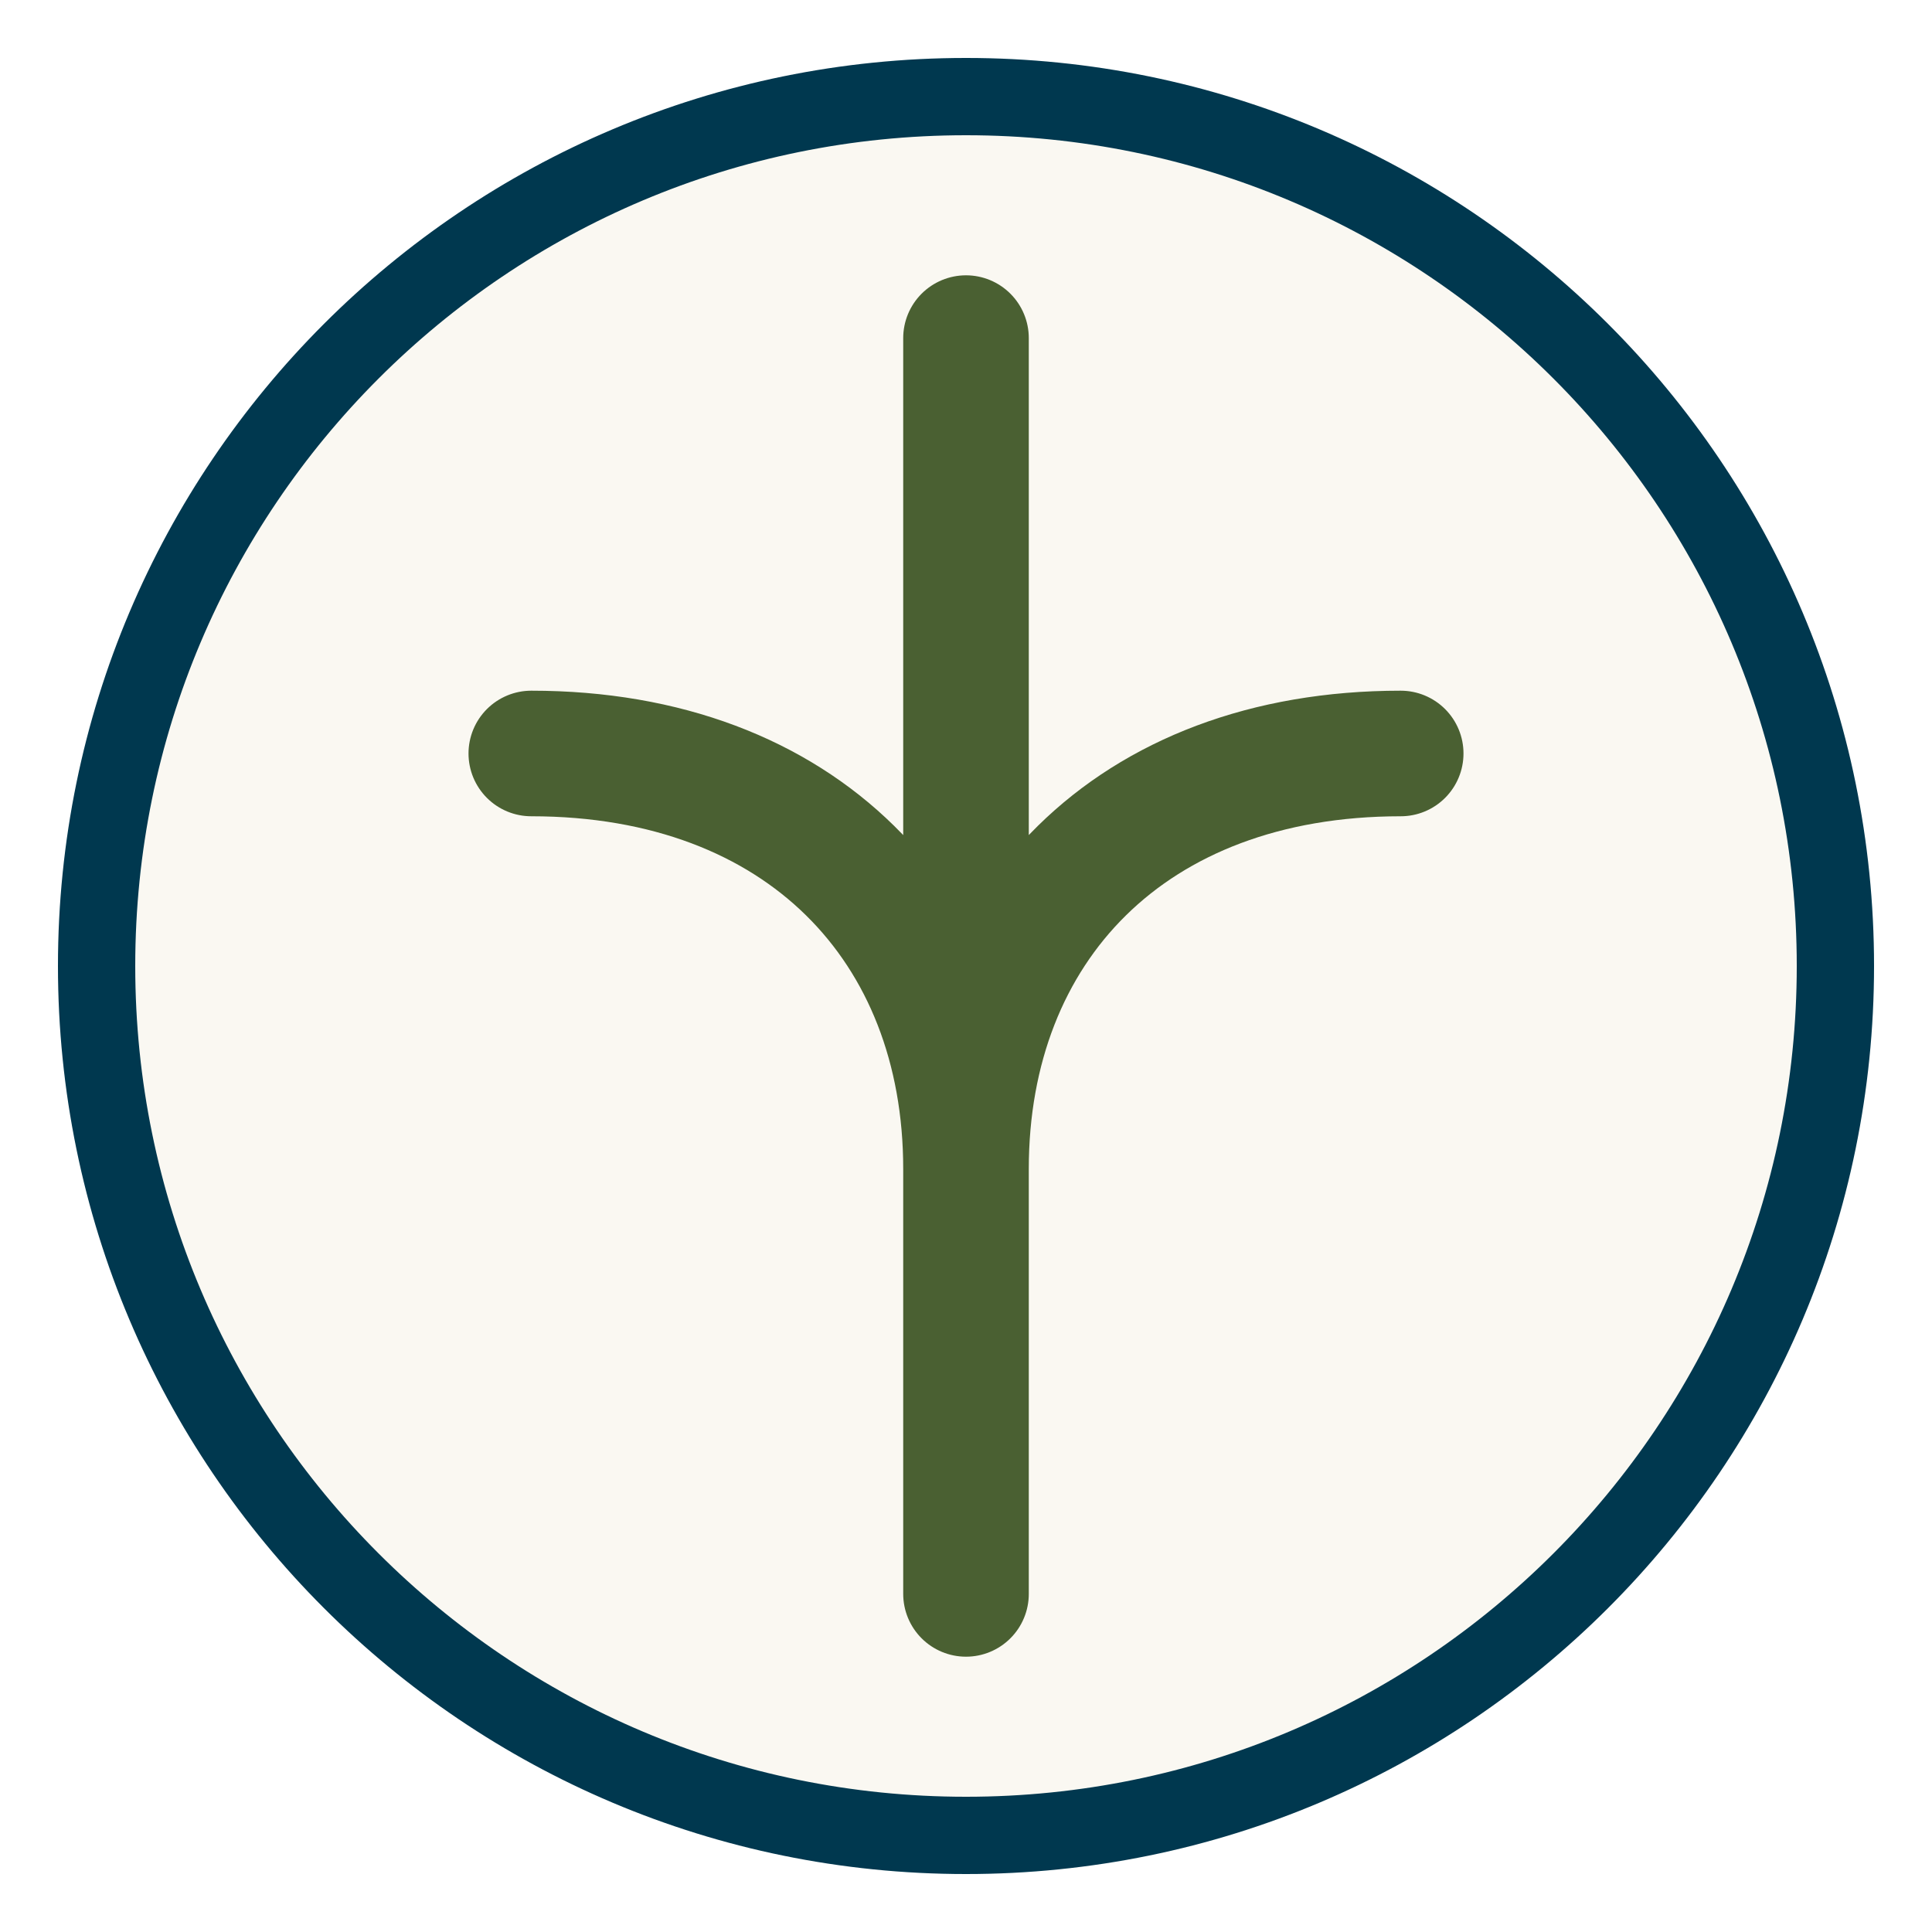
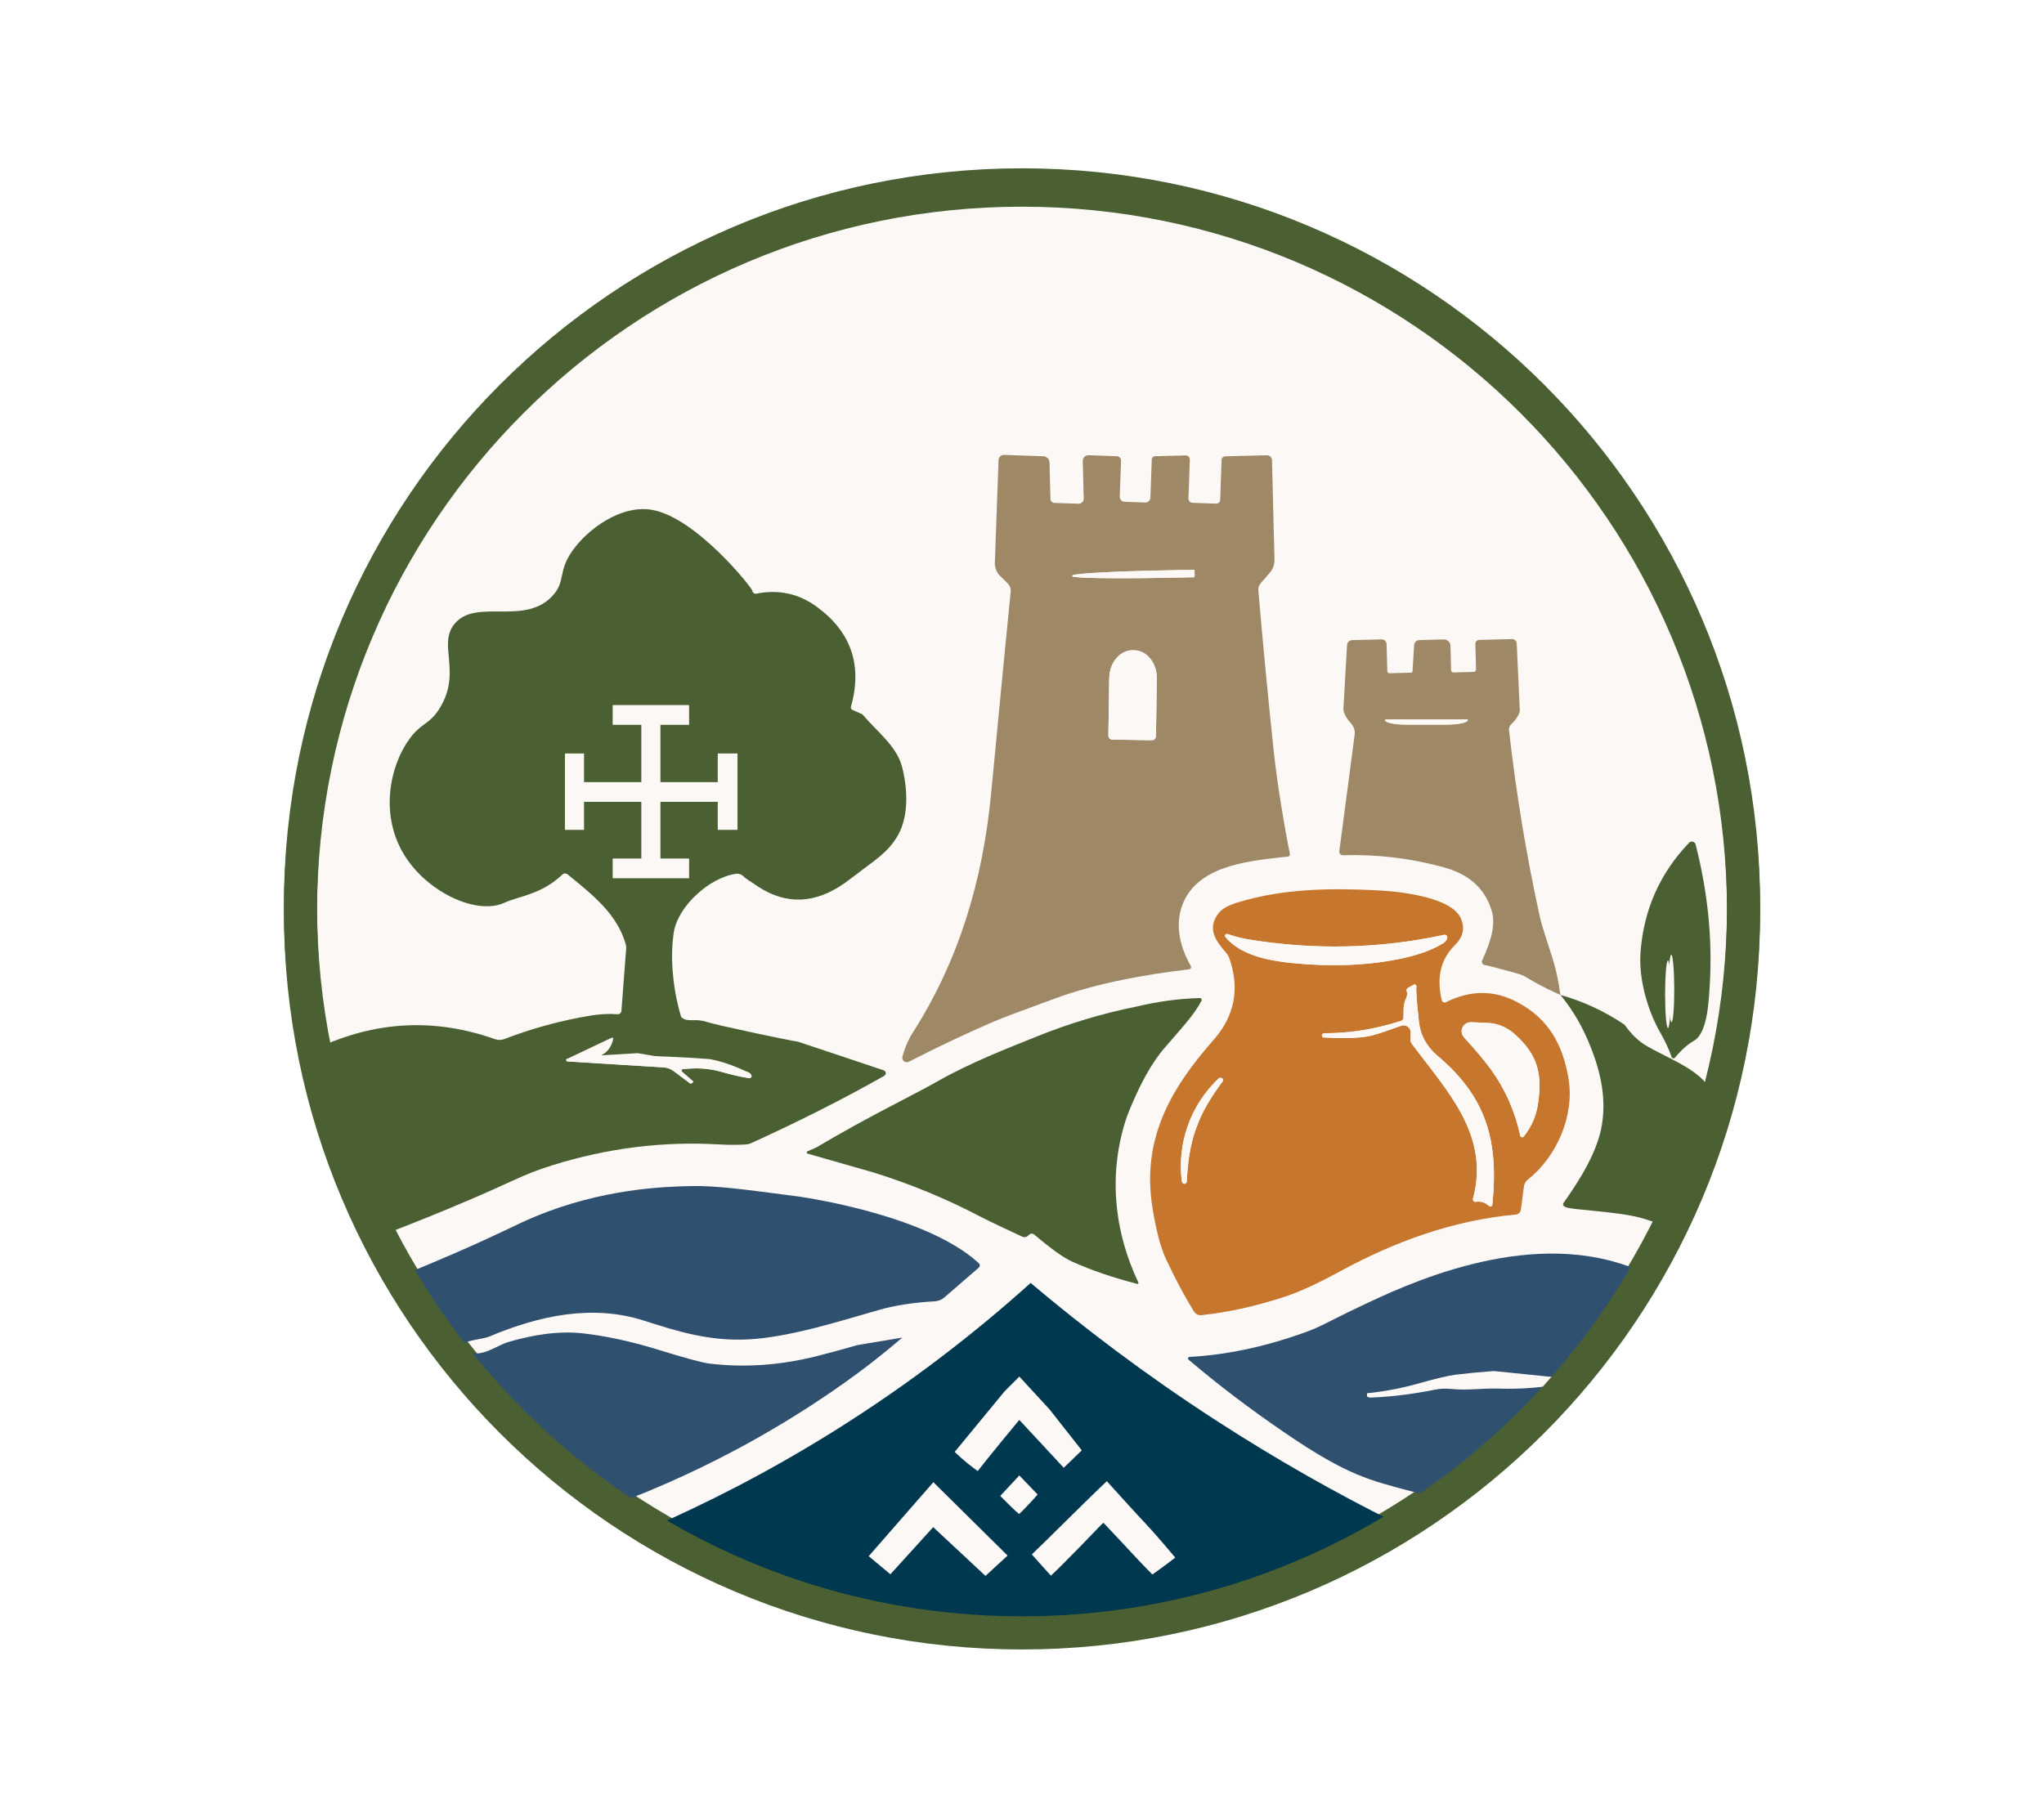
- <svg xmlns="http://www.w3.org/2000/svg" viewBox="0 0 200 200">
-   <circle cx="100" cy="100" r="90" fill="#faf8f2" stroke="#00384f" stroke-width="8" />
-   <path d="M100 35v130M55 78c28 0 45 18 45 43M145 78c-28 0-45 18-45 43" fill="none" stroke="#4a6032" stroke-width="13" stroke-linecap="round" />
+ <svg xmlns="http://www.w3.org/2000/svg" id="Calque_5" data-name="Calque 5" viewBox="0 0 493.55 437.77">
+   <defs>
+     <style>
+       .cls-1 {
+         fill: #4a6032;
+       }
+ 
+       .cls-2 {
+         fill: none;
+       }
+ 
+       .cls-2, .cls-3 {
+         stroke: #4a6032;
+         stroke-miterlimit: 10;
+         stroke-width: 8px;
+       }
+ 
+       .cls-4 {
+         fill: #305070;
+       }
+ 
+       .cls-5, .cls-3 {
+         fill: #fbf8f5;
+       }
+ 
+       .cls-6 {
+         fill: #c6772d;
+       }
+ 
+       .cls-7 {
+         fill: #00384f;
+       }
+ 
+       .cls-8 {
+         fill: #9e8866;
+       }
+     </style>
+   </defs>
+   <circle class="cls-3" cx="246.78" cy="218.88" r="174.23" />
+   <path class="cls-1" d="M75.75,252.99s0,.08.06.16c.08.13.23.21.39.19.04,0,.08-.02.12-.04,14.17-6.73,28.57-7.5,43.2-2.32.73.26,1.53.25,2.26-.03,6.83-2.62,13.79-4.51,20.88-5.67,2.27-.37,4.42-.47,6.44-.32.48.04.91-.33.95-.82h0l1.15-15.05c.03-.3,0-.61-.08-.9-2.03-7.49-8.19-12.18-14.06-17.01-.37-.31-.91-.29-1.26.04-5.17,4.89-10.45,5.17-13.97,6.8-6.54,3.04-18.14-2.26-23.83-10.92-6.56-9.96-3.85-22.18.87-28.64,2.97-4.07,4.93-3.39,7.47-7.69,5.12-8.68-.71-15.07,3.42-20.1,5.17-6.28,16.86.58,23.64-6.75,3.23-3.49,1.26-5.78,4.75-10.8,3.66-5.27,11.78-11.31,19.34-9.97,10.6,1.88,24.11,18.8,24.19,19.55.05.43.43.74.86.69.02,0,.05,0,.07,0,5.39-1.09,10.28-.03,14.66,3.19,8.28,6.08,11.01,14.13,8.2,24.14-.08.29.06.59.33.72l2.46,1.1c3.39,4.06,8.24,7.62,9.54,12.62,1.32,5.06,1.71,11.63-.88,16.39-2.42,4.43-6.2,6.52-9.88,9.44l-3.04,2.27c-7.11,5.01-14.05,5.33-20.83.95-2.17-1.41-3.36-2.24-3.59-2.49-.47-.52-1.17-.77-1.86-.68-6.41.88-14.23,7.94-15.07,14.43-.46,3.52-.52,6.5-.06,10.81.42,3.91,1.21,7.11,1.87,9.32.05.05.16.16.32.28,1.25.94,2.65.2,5.02.7.28.06.08.03,1.21.34,0,0,1.67.46,3.41.85,12.51,2.82,18.39,3.86,18.39,3.86,0,0,15.21,5.05,20.58,6.88.38.13.59.54.46.92-.06.17-.18.31-.33.4-9.63,5.47-20.36,10.89-32.17,16.28-.39.17-.81.27-1.23.3-2.16.12-4.31.12-6.44,0-13.61-.81-27.07.88-40.38,5.05-7.91,2.48-8.72,3.71-24.96,10.45-7.24,3.01-13.23,5.32-17.17,6.81-7.52-22.42-15.36-45.78-15.4-45.72h-.02ZM147.8,250.6c-2.9,3.99-6.28,4.41-10.75,5.1-.18,0-.32.16-.32.35,0,.18.16.32.35.32l23.14,1.43c.89.05,1.75.37,2.47.91l4.04,3.02s.04.01.06,0l.44-.24c.12-.07.16-.21.1-.32,0-.02-.03-.04-.05-.06l-2.6-2.26c-.15-.13-.16-.36-.03-.51.06-.07.14-.11.22-.11,3.07-.34,6.05-.28,9.22.62,2.57.74,4.84,1.26,6.8,1.55.27.04.53-.13.58-.38,0-.08,0-.16-.02-.23-.04-.1-.08-.2-.14-.29-.13-.2-.55-.48-.63-.51-.43-.2-11.55-2.12-26.74-4.63l-8.67.52s-.04,0-.05-.03c0-.02,0-.04.03-.05.37-.19.8-.47,1.23-.87,1.2-1.15,1.52-2.56,1.62-3.18-.1-.05-.2-.09-.3-.14h0Z" />
+   <path class="cls-8" d="M287.54,233.31c.15.26.05.59-.21.74-.06.03-.13.06-.19.06-10.2,1.2-21.93,3.2-32.48,7.07-8.06,2.95-12.93,4.79-14.61,5.51-6.44,2.77-13.31,6.01-20.61,9.74-.53.27-1.18.06-1.45-.47-.12-.24-.15-.51-.08-.76.58-2.17,1.43-4.14,2.55-5.89,11.18-17.54,16.87-36.85,18.86-57.66,2.33-24.45,3.91-40.71,4.73-48.79.07-.7-.18-1.39-.67-1.89l-1.92-1.91c-.83-.83-1.28-1.97-1.24-3.15l.89-24.79c.02-.71.62-1.27,1.33-1.25h0l9.5.33c.82.03,1.46.69,1.48,1.5l.22,8.8c.02.52.43.94.95.96l5.82.2c.67.03,1.24-.5,1.27-1.18v-.08l-.23-9.08c-.02-.74.57-1.35,1.31-1.37h.08l6.83.24c.59.02,1.04.51,1.02,1.1h0l-.31,8.68c-.02.65.49,1.2,1.14,1.22h0l5.01.18c.66.03,1.22-.49,1.25-1.16h0l.33-9.24c.01-.43.36-.77.79-.78l7.39-.19c.54-.02.99.41,1.01.96v.07l-.33,9.35c-.02.57.42,1.04.98,1.06l5.72.2c.51.02.94-.39.96-.9h0l.34-9.66c.02-.48.4-.86.88-.87l10.04-.25c.67-.02,1.23.51,1.25,1.18h0l.6,24.01c.03,1.18-.38,2.33-1.16,3.22l-2.15,2.46c-.43.5-.64,1.15-.59,1.8,1.12,13.03,2.37,26.06,3.75,39.1.79,7.43,2.73,19.09,3.87,24.48.06.31-.14.61-.44.67h-.05c-8.34.94-20.61,1.8-24.9,10.37-2.6,5.2-1.43,10.98,1.46,16.05h0ZM288.46,139.2l-.03-1.36c0-.12-.1-.22-.22-.22h0l-7.32.14c-12.11.23-21.93.78-21.94,1.22v.2c-.02.44,9.79.61,21.92.38h.06l7.31-.14c.12,0,.22-.1.22-.22ZM268.59,178.63l9.54.15c.54,0,.98-.42.99-.96l.22-13.9c.06-3.74-2.39-6.82-5.48-6.87h-.32c-3.09-.05-5.64,2.94-5.7,6.69h0l-.21,13.9c0,.54.42.98.96.99h0Z" />
+   <path class="cls-5" d="M288.46,139.2c0,.12-.1.22-.22.22l-7.31.14c-12.13.23-21.97.06-21.98-.38h0v-.2c.01-.44,9.83-.99,21.94-1.22l7.32-.14c.12,0,.22.1.22.22h0l.03,1.36Z" />
+   <path class="cls-8" d="M376.79,240.3c-.14-.06-.36-.16-.62-.28-7.67-3.49-7.26-4.25-9.88-4.92-1.72-.44-6.69-1.88-7.82-2.03-.42-.06-.71-.44-.65-.85,0-.07.03-.15.06-.22,1.63-3.57,3.44-8.19,2.35-11.9-1.78-6.02-6.04-9.13-11.93-10.72-7.91-2.13-15.93-3.07-24.05-2.82-.46,0-.85-.36-.86-.81v-.13l3.71-28.18c.13-.97-.18-1.96-.85-2.68-.99-1.08-1.6-2.12-1.83-3.13-.03-.13-.05-.27-.04-.4l.88-15.41c.04-.67.59-1.21,1.26-1.22l7.08-.17c.65-.02,1.19.49,1.21,1.14h0s.17,6.53.17,6.53c0,.28.24.51.52.5h0l5.21-.13c.19,0,.35-.15.36-.34l.39-6.32c.04-.67.59-1.21,1.26-1.22l5.9-.15c.87-.02,1.59.66,1.61,1.52h0l.15,5.89c0,.31.26.57.58.56h.01l4.87-.12c.32,0,.58-.27.57-.59h0l-.16-6.19c-.01-.52.39-.94.91-.96l7.95-.2c.6,0,1.09.45,1.12,1.05l.74,16.1c.01.22-.02.44-.1.64-.39,1.02-1.03,1.93-1.92,2.74-.43.38-.64.95-.58,1.51,1.75,15.42,4.24,30.5,7.49,45.25.28,1.27,1.19,4.23,2.72,8.88,1.03,3.11,1.76,6.37,2.2,9.78h.01ZM354.31,173.76h-19.78c-.06,0-.11.05-.11.11v.04c0,.6,2.2,1.09,4.92,1.09h10.16c2.72,0,4.92-.49,4.92-1.09h0v-.04c0-.06-.05-.11-.11-.11h0Z" />
+   <path class="cls-5" d="M268.59,178.63c-.54,0-.97-.45-.96-.99l.21-13.9c.06-3.74,2.61-6.74,5.7-6.69h.32c3.09.05,5.54,3.13,5.48,6.87l-.22,13.9c-.01.54-.45.97-.99.96l-9.54-.15h0Z" />
+   <path class="cls-5" d="M354.31,173.76c.06,0,.11.05.11.11h0v.04c0,.6-2.2,1.09-4.92,1.09h-10.16c-2.72,0-4.92-.49-4.92-1.09h0v-.04c0-.06.05-.11.11-.11h19.78Z" />
+   <path class="cls-1" d="M409.43,203.96c2.95,11.55,4.08,22.86,3.41,33.93-.2,3.23-.45,11.53-3.76,13.44-1.59.91-3.14,2.29-4.65,4.13-.16.19-.44.22-.63.06-.06-.05-.11-.12-.14-.19-.72-1.99-1.6-3.89-2.64-5.7-3.27-5.67-5.37-13.28-4.89-19.7.78-10.25,4.69-19.04,11.72-26.39.35-.37.94-.38,1.32-.03.13.12.22.28.26.45h0ZM403.55,230.58c-.38,0-.68,3.65-.66,8.15h0c.02,4.5.34,8.15.72,8.15s.68-3.65.66-8.15h0c-.02-4.5-.34-8.15-.72-8.15Z" />
+   <path class="cls-6" d="M348.13,241.58c.1.39.48.62.86.53.05,0,.11-.03.16-.06,5.88-2.95,11.61-2.96,17.18-.03,7.59,3.98,11.05,10.29,12.42,18.56,1.48,8.99-2.95,18.9-9.82,24.3-.52.4-.86,1-.95,1.65l-.74,5.63c-.08.63-.59,1.12-1.23,1.18-15.17,1.38-29.31,6.56-42.52,13.76-5.35,2.91-9.72,4.92-13.13,6.04-7.05,2.32-13.8,3.82-20.26,4.5-.71.07-1.41-.27-1.8-.88-2.11-3.37-4.35-7.56-6.72-12.59-1.29-2.73-2.38-6.81-3.27-12.25-2.73-16.63,4.18-28.78,14.73-40.77,5.09-5.78,6.36-12.35,3.8-19.71-.15-.44-.38-.84-.68-1.19-2.55-3-4.91-5.92-1.83-9.8.78-.99,2.35-1.84,4.72-2.55,10.75-3.25,21.84-3.45,33.47-2.87,5.06.25,18.05,1.5,20.28,6.9.95,2.3.47,4.39-1.44,6.27-3.47,3.42-4.55,7.88-3.23,13.38ZM296.4,225.59c-.24-.08-.5.05-.58.29-.05.15-.02.32.08.44,3.58,4.33,10.3,5.67,15.66,6.23,9.95,1.02,18.97.65,27.08-1.1,4.09-.89,7.37-2.1,9.82-3.64.65-.4.98-.88,1-1.44,0-.33-.25-.6-.57-.6-.05,0-.1,0-.14,0-15.53,3.36-31.27,3.73-47.24,1.12-1.62-.27-3.32-.7-5.11-1.31h0ZM341.33,237.83l-1.42.82c-.26.15-.37.47-.25.74.22.53.13,1.21-.27,2.05-.66,1.41-.43,3.33-.51,4.4-.02.33-.25.62-.56.72-6.31,2.04-12.52,3.03-18.63,2.98-.13,0-.24.04-.32.13-.14.15-.19.33-.15.52.04.21.21.37.42.38,5.48.3,9.44.12,11.87-.54,1.45-.4,3.73-1.16,6.82-2.29.89-.33,1.87.13,2.2,1.02.08.21.11.43.1.66l-.05,1.52c-.02.45.12.89.39,1.25,8.45,11.33,18.85,21.93,14.7,37.33-.09.32.1.65.42.74.08.02.17.03.26.01,1.19-.21,2.26.13,3.22,1,.19.17.48.16.65-.03.07-.07.11-.17.12-.26,1.53-15-1.14-25.78-13.19-35.95-2.65-2.24-4.16-4.96-4.52-8.16-.54-4.91-.75-7.77-.62-8.57.04-.25-.13-.49-.39-.52-.1-.02-.2,0-.29.05h0ZM367.92,274.5c1.84-2.31,2.98-4.86,3.41-7.66,1.15-7.43.02-12.08-5.64-17.12-1.85-1.65-4.23-2.61-6.71-2.69l-3.77-.14c-1.21-.05-2.23.89-2.27,2.1-.02.58.19,1.15.58,1.58,2.96,3.23,5.17,5.87,6.64,7.94,3.36,4.71,5.67,9.97,6.93,15.79.05.25.3.42.55.37.11-.02.21-.08.28-.17ZM286.83,271.83c-1.51,4.24-2.01,8.67-1.5,13.28.04.36.17.6.39.73.28.15.62.05.77-.22.04-.07.06-.16.07-.24.25-4.59.69-8.49,2.25-12.84,1.55-4.34,3.68-7.65,6.4-11.35.19-.25.13-.6-.12-.79-.07-.05-.15-.09-.24-.1-.25-.04-.5.07-.76.32-3.33,3.24-5.75,6.98-7.26,11.21Z" />
+   <path class="cls-5" d="M296.4,225.59c1.79.61,3.49,1.04,5.11,1.31,15.97,2.61,31.71,2.24,47.24-1.12.31-.07.62.13.7.44.01.05.02.1.01.15-.02.56-.35,1.04-1,1.44-2.45,1.54-5.73,2.75-9.82,3.64-8.11,1.75-17.13,2.12-27.08,1.1-5.36-.56-12.08-1.9-15.66-6.23-.16-.2-.14-.49.06-.65.12-.1.29-.13.44-.08h0Z" />
+   <ellipse class="cls-5" cx="402.75" cy="240.14" rx=".69" ry="8.15" />
+   <path class="cls-5" d="M342.01,238.3c-.13.8.08,3.66.62,8.57.36,3.2,1.87,5.92,4.52,8.16,12.05,10.17,14.72,20.95,13.19,35.95-.03.25-.25.44-.51.41-.1-.01-.19-.05-.26-.12-.96-.87-2.03-1.21-3.22-1-.33.06-.64-.16-.69-.49-.01-.09-.01-.18.01-.26,4.15-15.4-6.25-26-14.7-37.33-.27-.36-.41-.8-.39-1.25l.05-1.52c.03-.95-.7-1.75-1.65-1.78-.22,0-.44.03-.65.1-3.09,1.13-5.37,1.89-6.82,2.29-2.43.66-6.39.84-11.87.54-.21,0-.38-.17-.42-.38-.04-.19,0-.37.15-.52.08-.09.19-.13.32-.13,6.11.05,12.32-.94,18.63-2.98.31-.1.54-.39.56-.72.08-1.07-.15-2.99.51-4.4.4-.84.49-1.52.27-2.05-.12-.27,0-.59.25-.74l1.42-.82c.22-.12.5-.05.63.18.05.09.07.19.05.29h0Z" />
+   <path class="cls-1" d="M376.79,240.3c5.58,1.58,10.75,3.98,15.5,7.21.65.92,1.29,1.72,1.93,2.4,0,0,.87.9,1.88,1.7,3.94,3.08,15.79,6.74,16.93,12.35.08.39-.16,1.49-.63,3.67-1.59,7.35-4.03,12.94-5.36,15.72-1.45,3.03-1.62,2.85-2.5,5.02-1.59,3.93-1.52,5.79-3.01,6.64-1.37.78-2.58-.15-5.47-.91-5.84-1.54-16.41-1.86-17.94-2.53-.17-.07-.68-.28-.7-.64,0-.15.04-.3.13-.42,3.79-5.35,8.22-12.31,9.27-18.93,1.16-7.29-.71-14.02-3.45-20.43-2.09-4.88-4.66-8.5-6.58-10.85h0Z" />
+   <path class="cls-5" d="M367.92,274.5c-.16.2-.46.24-.66.08-.09-.07-.15-.17-.17-.28-1.26-5.82-3.57-11.08-6.93-15.79-1.47-2.07-3.68-4.71-6.64-7.94-.82-.89-.77-2.27.11-3.1.43-.4,1-.61,1.58-.58l3.77.14c2.48.08,4.86,1.04,6.71,2.69,5.66,5.04,6.79,9.69,5.64,17.12-.43,2.8-1.57,5.35-3.41,7.66h0Z" />
+   <path class="cls-5" d="M147.8,250.6c0,.49-.1,2.08-1.32,3.32-.42.42-.86.7-1.23.87-.02,0-.04.03-.03.05,0,.02.03.04.05.03,12.58.02,21.91.59,25.81.9,0,0,3.28.26,9.6,3.21.12.06.43.21.63.51.06.09.11.18.14.29.09.24-.05.5-.31.59-.08.03-.17.03-.25.02-1.96-.29-4.23-.81-6.8-1.55-3.17-.9-6.15-.96-9.22-.62-.19.02-.33.19-.31.39,0,.09.05.17.12.23l2.6,2.26c.1.08.1.23,0,.33-.02.02-.04.04-.06.05l-.44.24s-.04.01-.06,0l-4.04-3.02c-.72-.54-1.58-.86-2.47-.91l-23.14-1.43c-.18,0-.34-.13-.35-.32,0-.18.13-.34.32-.35,3.58-1.7,7.17-3.4,10.75-5.1h0Z" />
+   <path class="cls-5" d="M288.81,272.54c-1.56,4.35-2,8.25-2.25,12.84-.01.31-.28.55-.59.53-.09,0-.17-.03-.25-.07-.22-.13-.35-.37-.39-.73-.51-4.61-.01-9.04,1.5-13.28,1.51-4.23,3.93-7.97,7.26-11.21.26-.25.51-.36.76-.32.31.06.52.35.46.66-.02.08-.05.17-.1.23-2.72,3.7-4.85,7.01-6.4,11.35Z" />
+   <path class="cls-1" d="M290.16,241.48c0,.08-.01.16-.05.23-1.69,3.23-4.11,5.82-8.91,11.38-3.19,3.68-6.22,9.2-9.09,16.56-4.55,13.42-3.23,27.46,2.77,40.12.05.11.01.25-.11.3-.05.03-.11.03-.16.02-5.9-1.52-11.16-3.32-15.78-5.41-2.09-.95-5.12-3.12-9.11-6.52-.34-.29-.84-.29-1.17.01l-.4.35c-.37.31-.88.37-1.3.17-3.53-1.67-7.14-3.29-10.44-5.01-8.1-4.23-16.59-7.73-25.48-10.5l-15.91-4.55c-.16-.06-.25-.23-.21-.39.03-.08.09-.15.17-.18l2.1-.91c6.17-3.65,12.47-7.13,18.9-10.45,4.97-2.57,8.5-4.45,10.6-5.65,7.56-4.31,16.85-7.94,23.84-10.75,7.87-3.16,15.85-5.56,23.96-7.18,5.16-1.24,10.27-1.93,15.32-2.07.25,0,.46.19.46.43h0Z" />
+   <path class="cls-4" d="M192.17,288.89s30.77,4.05,44.04,16.07c.41.37.38.69.38.69,0,.1-.04.2-.09.3-.04.08-.1.15-.16.21l-8.33,7.21c-.63.54-1.42.87-2.25.92-5.2.3-9.65.98-13.36,2.04-9.8,2.8-21.82,6.65-31.69,7.16-8.99.46-16.48-1.69-25.05-4.48-12.64-4.1-25.53-1.24-37.46,3.77-1.86.78-6.29.88-6.4,2.18-.07.78,1.4,1.48,1.54,1.54,3.05,1.41,6.54-1.54,9.42-2.38,5.99-1.75,12.12-2.77,18.32-2.05,5.01.58,11.33,1.89,17.57,3.83,6.73,2.09,10.96,3.23,12.7,3.44,8.48,1.01,17.11.41,25.9-1.81,3.29-.83,6.55-1.72,9.78-2.66,3.61-.6,7.23-1.21,10.84-1.81-1.73,1.48-4.15,3.5-7.1,5.81-2.87,2.24-14.06,10.88-30.61,19.95-8.79,4.81-19.9,10.2-33.2,15.09-2.88-1.46-6.93-3.7-11.46-6.9-9.89-6.99-15.79-14.14-21.59-21.26-5.2-6.39-11.79-15.42-18.18-27.18,3.17-1.28,7.97-3.25,13.77-5.76,12.17-5.28,14.54-6.81,19.53-8.9,16.45-6.88,31.53-7.32,37.88-7.45,5.83-.12,12.31.73,25.26,2.44h0Z" />
+   <path class="cls-4" d="M393.34,305.9c1.89.69,3.36,1.37,4.14,1.74-4.77,8.54-11.69,19.09-21.53,29.91-9.87,10.85-19.75,18.75-27.81,24.32-1.72-.32-4.2-.84-7.15-1.63-10.1-2.7-15.38-3.7-30.71-14.17-8.57-5.85-16.33-11.75-23.3-17.7-.15-.13-.17-.37-.04-.52.07-.08.16-.12.26-.13,8.63-.45,17.65-2.32,27.04-5.61,4.85-1.7,5.46-2.42,13.85-6.42,11.01-5.26,39.96-19.07,65.25-9.8h0Z" />
+   <path class="cls-5" d="M377.79,332.87c.31-.07.6-.03.89.1.23.09.33.35.24.57,0,0,0,.02-.01.03l-.17.36c-5.57,1.15-11.18,1.63-16.82,1.45-4.11-.13-7.59.49-11.52.08-1.39-.14-2.73-.08-4.02.19-5.21,1.06-10.32,1.69-15.35,1.9-.34.01-.66-.08-.96-.27l.02-.78c4.08-.41,8.09-1.16,12.04-2.26,4.6-1.29,7.71-2.03,9.32-2.22,2.99-.36,5.99-.65,8.99-.87.17-.01.33,0,.5.01l16.85,1.71Z" />
+   <path class="cls-5" d="M249,332.18l12.79,14.87c.46.54.45,1.33,0,1.86l-3.4,3.89c-.4.45-1.09.5-1.54.1-.04-.03-.07-.07-.1-.1l-7.89-9.11c-.4-.46-1.09-.51-1.55-.11-.04.03-.07.07-.11.11l-8,9.16c-.42.47-1.13.52-1.6.1-.02-.01-.03-.03-.05-.04l-3.33-3.32c-.52-.52-.55-1.36-.06-1.92l13.64-15.53,1.21.04h0Z" />
+   <path class="cls-5" d="M279.12,372.08l-2.91,2.55c-.24.2-.59.2-.81-.01l-2.63-2.42-6.26-6.62c-.22-.24-.59-.26-.83-.04l-.02.02-9.21,9.22c-.44.44-1.16.44-1.6,0h0l-3.17-3.17c-.47-.46-.47-1.22,0-1.68h0l14.56-14.56c.34-.34.89-.33,1.23,0l.04.04,12.61,14.56c.22.25.26.61.1.9-.25.46-.61.86-1.1,1.21h0Z" />
+   <path id="LOGO" class="cls-7" d="M301.93,386.78c-12.44,3.71-29.75,7.49-50.62,7.89-19.69.37-36.26-2.39-48.46-5.36-15.43-6.69-30.87-13.38-46.3-20.08,13.4-5.83,28.42-13.38,44.22-23.21,19.43-12.09,35.38-24.72,48.09-36.16,12.62,10.66,27.45,21.97,44.58,33.08,15.06,9.77,29.49,17.83,42.8,24.48-11.44,6.45-22.87,12.91-34.31,19.36h0ZM230.52,350.68c2.31,2.21,4.51,3.89,5.57,4.61,2.21-2.88,9.17-11.34,9.51-11.72l.53-.62,10.57,11.38.19.14,4.32-4.18-7.78-9.89-7.3-7.93-3.55,3.55-12.06,14.65h0ZM246.13,356.35l-4.61,4.95c.96.91,3.07,3.17,4.56,4.37.96-.86,3.17-3.22,4.47-4.71l-4.42-4.61h0ZM243.29,375.7l-17.92-17.72-15.61,17.87,5.24,4.37,10.33-11.38,12.63,11.77,5.33-4.9h0ZM278.26,380.27c.96-.67,3.31-2.35,5.52-4.08-1.25-1.49-4.76-5.67-7.35-8.41-1.92-2.02-7.49-8.17-9.17-10.04-4.42,4.13-15.27,15.03-18.11,17.68,1.54,1.78,3.65,4.08,4.61,5.14,3.27-3.03,12.06-12.2,12.15-12.3l.53-.48s2.83,3.03,3.84,4.08c3.31,3.55,5.33,5.76,7.97,8.41" />
+   <circle class="cls-2" cx="246.78" cy="220.15" r="174.23" />
+   <path id="Croix_Potencée" data-name="Croix Potencée" class="cls-5" d="M147.94,207.35v4.77h18.45v-4.77h-6.92v-13.69h13.84v6.77h4.77v-18.45h-4.77v6.92h-13.84v-13.84h6.92v-4.77h-18.45v4.77h6.92v13.84h-13.84v-6.92h-4.61v18.45h4.61v-6.77h13.84v13.69h-6.92Z" />
</svg>
